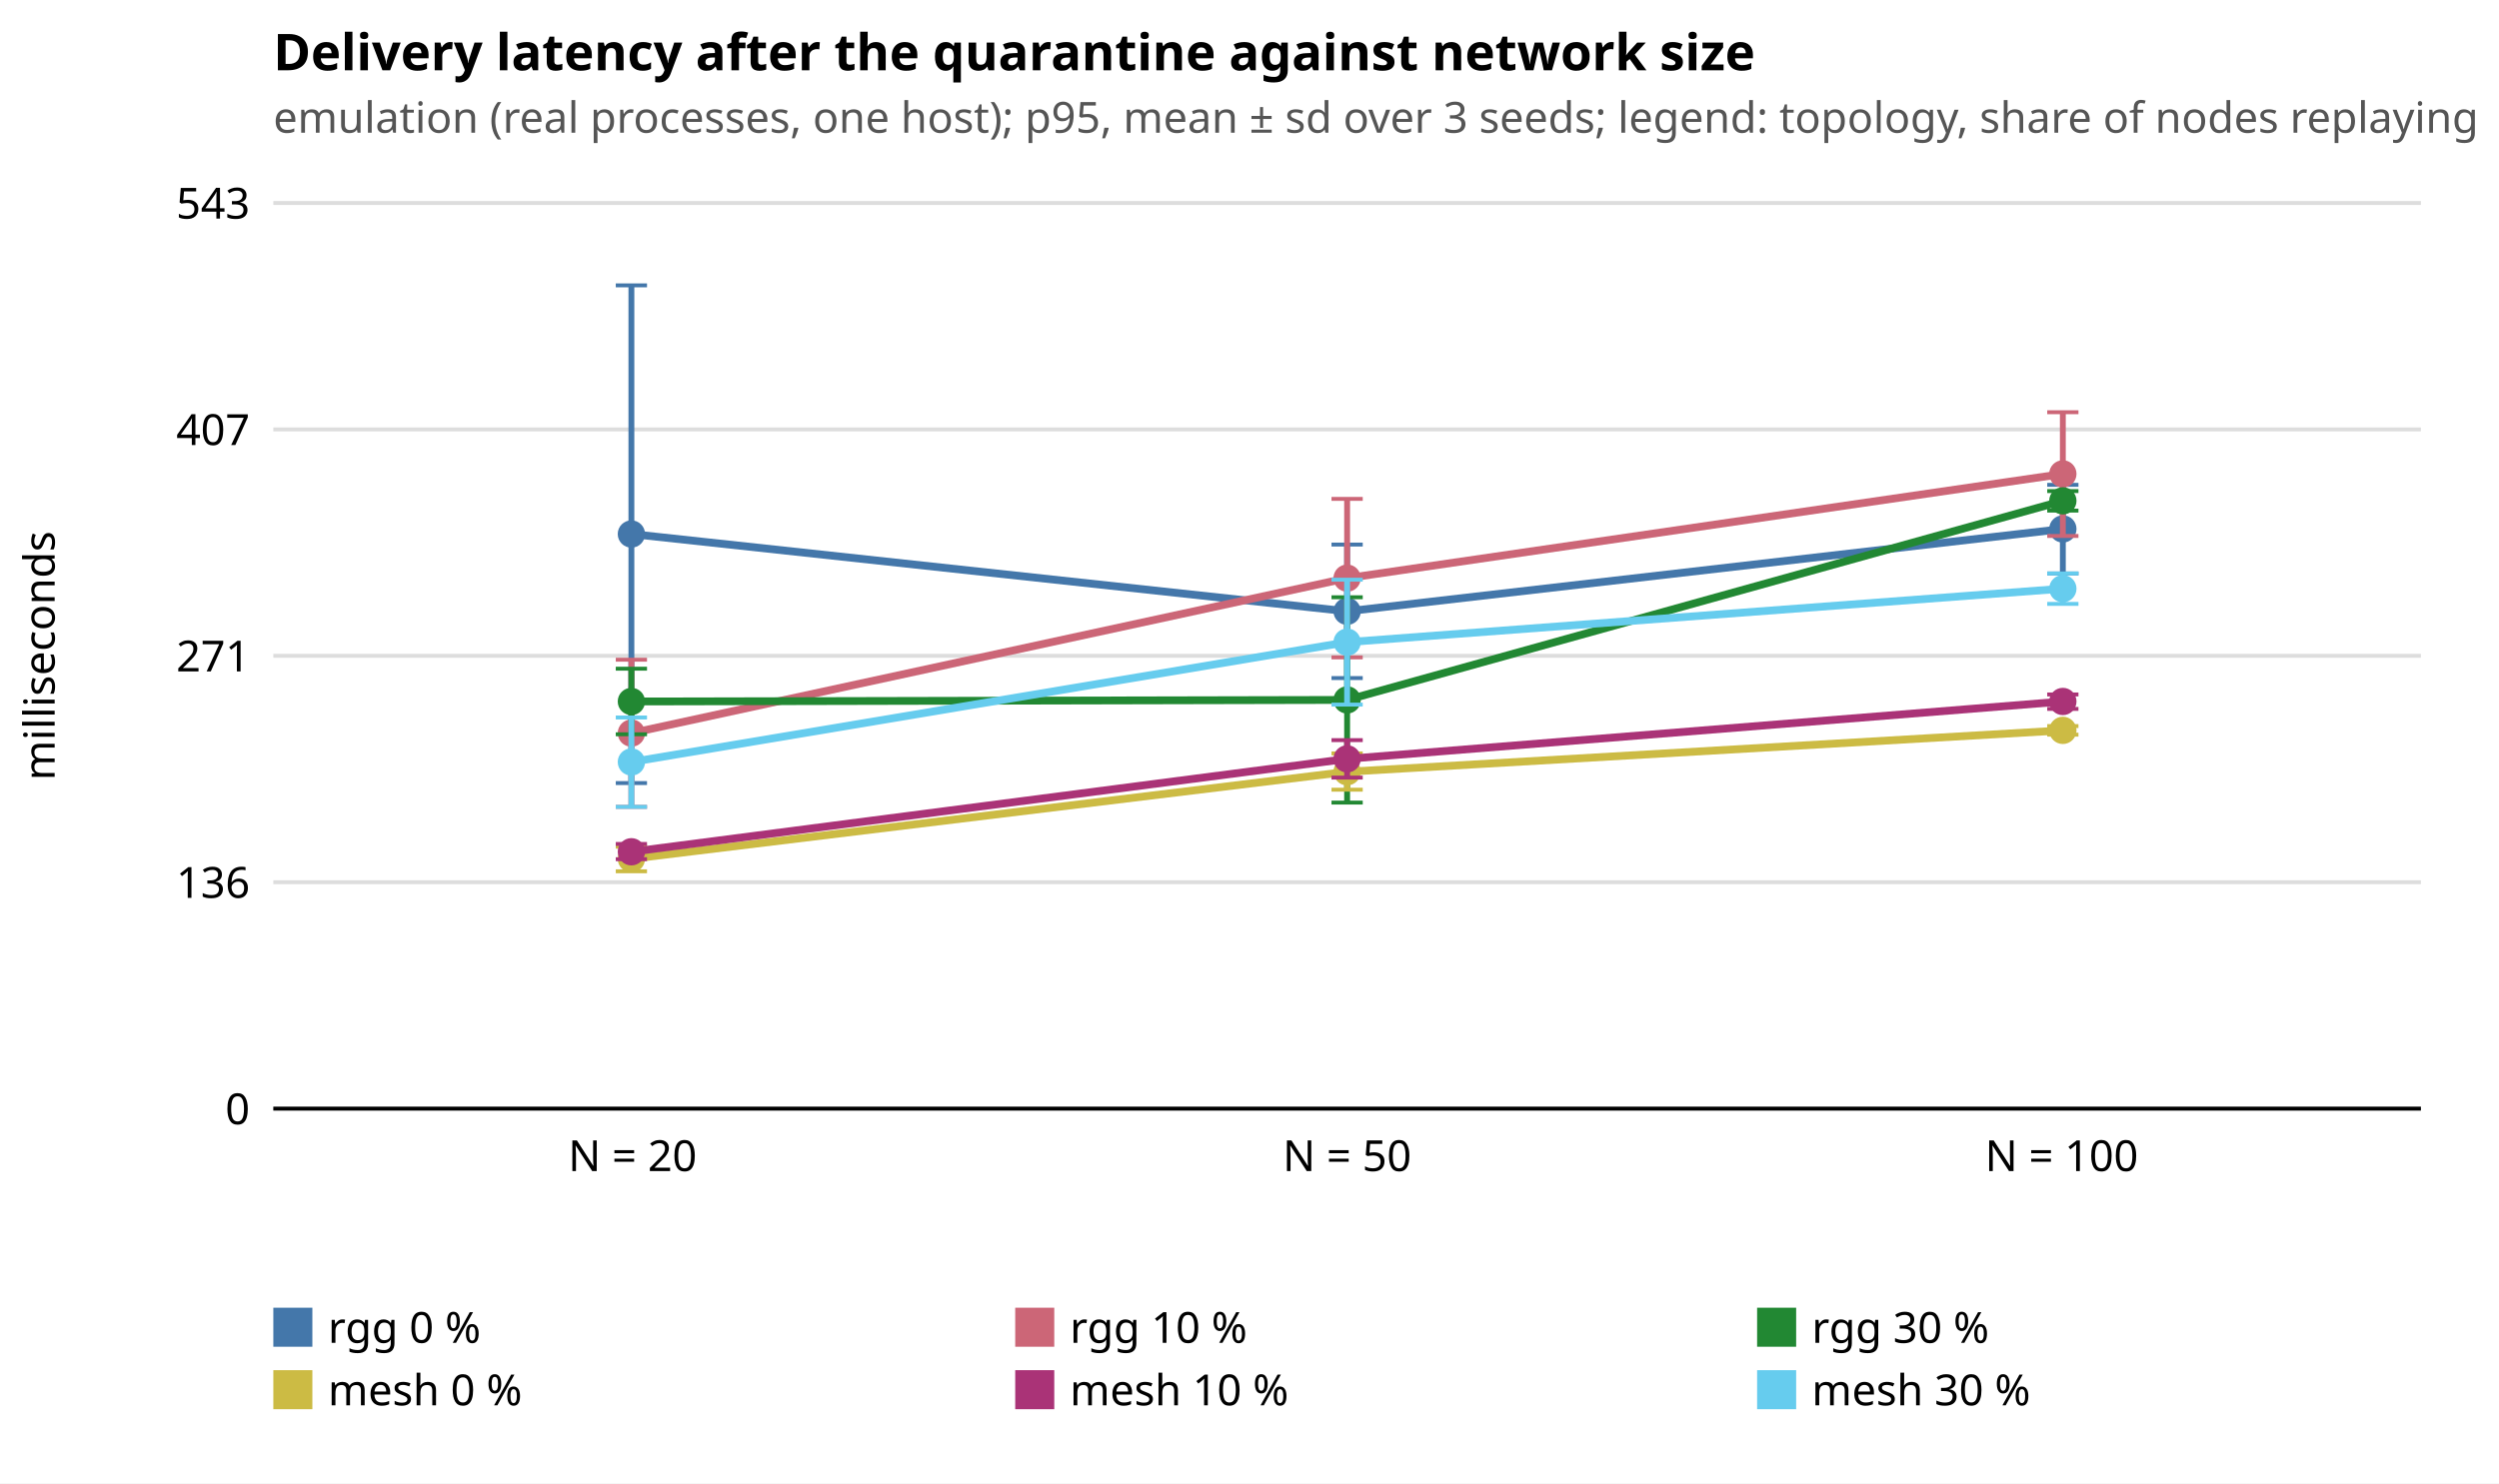
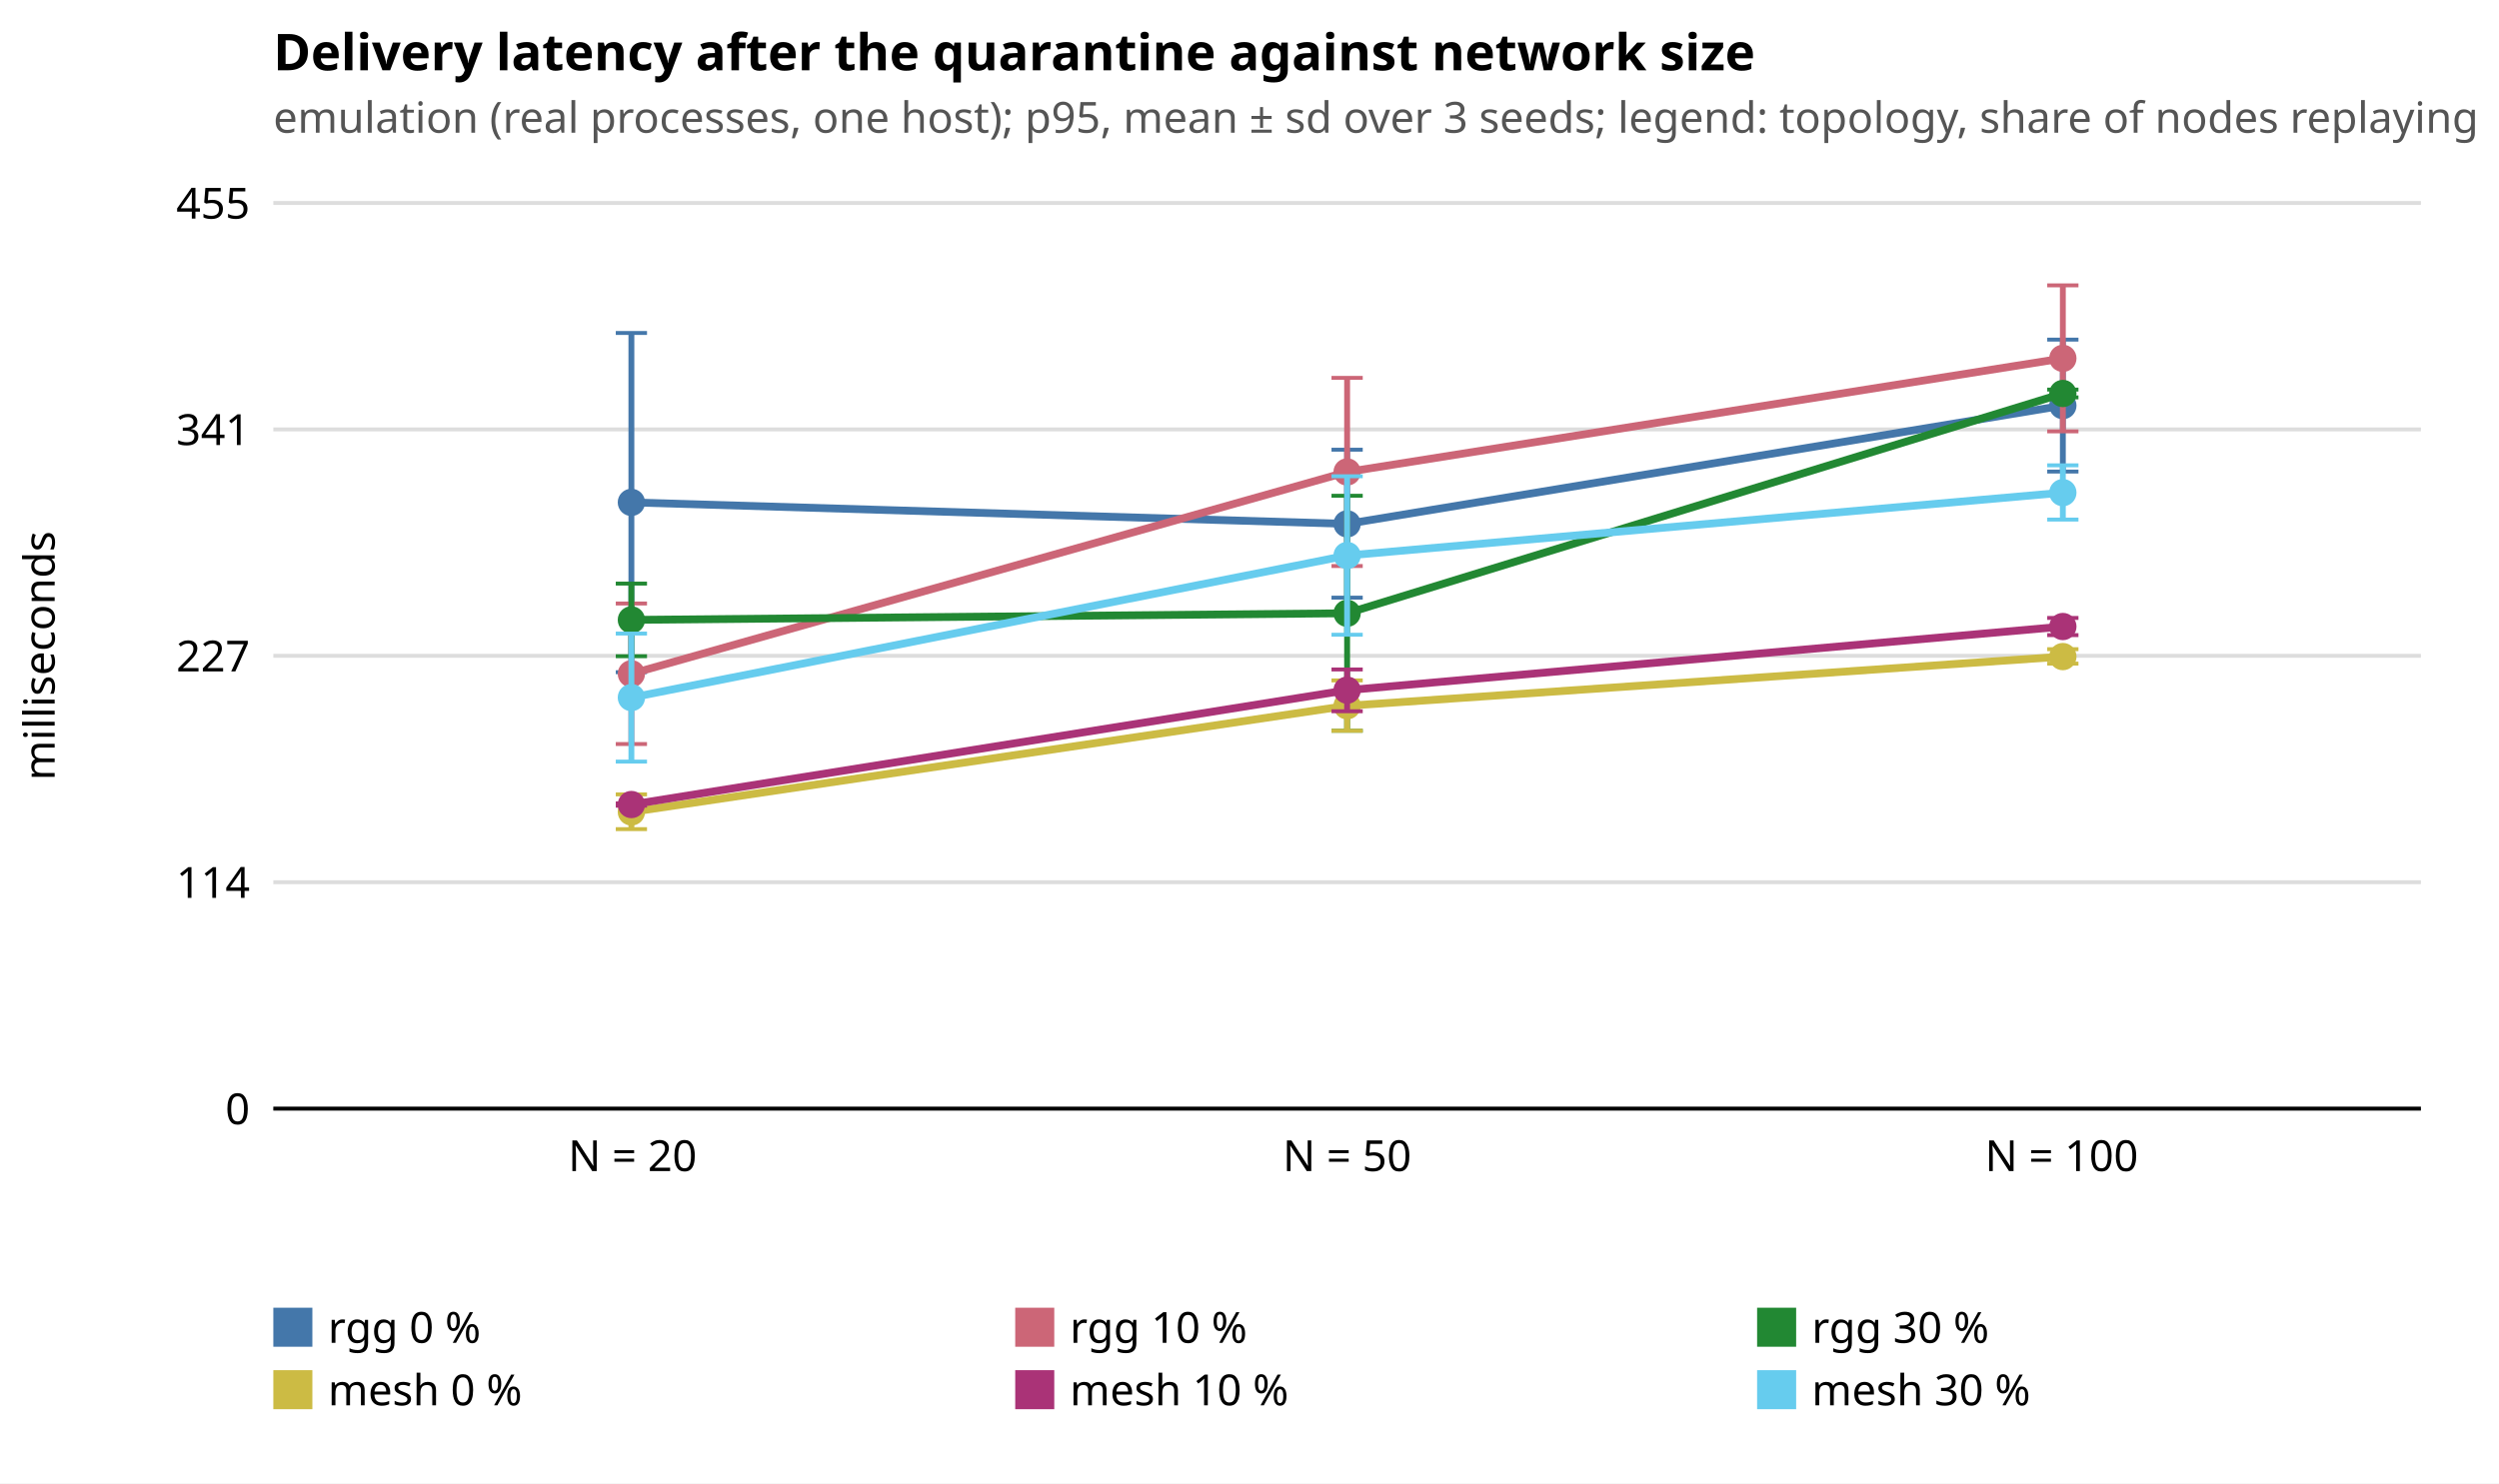
<svg xmlns="http://www.w3.org/2000/svg" viewBox="0 0 640 380" font-family="sans-serif" font-size="11">
  <rect width="640" height="380" fill="white" />
  <text x="70" y="18" font-size="13" font-weight="bold">Delivery latency after the quarantine against network size</text>
  <text x="70" y="34" fill="#555">emulation (real processes, one host); p95, mean ± sd over 3 seeds; legend: topology, share of nodes replaying</text>
  <line x1="70" y1="284" x2="620" y2="284" stroke="#ddd" />
  <text x="64" y="288" text-anchor="end">0</text>
  <line x1="70" y1="226" x2="620" y2="226" stroke="#ddd" />
-   <text x="64" y="230" text-anchor="end">136</text>
+   <text x="64" y="230" text-anchor="end">114</text>
  <line x1="70" y1="168" x2="620" y2="168" stroke="#ddd" />
-   <text x="64" y="172" text-anchor="end">271</text>
+   <text x="64" y="172" text-anchor="end">227</text>
  <line x1="70" y1="110" x2="620" y2="110" stroke="#ddd" />
-   <text x="64" y="114" text-anchor="end">407</text>
+   <text x="64" y="114" text-anchor="end">341</text>
  <line x1="70" y1="52" x2="620" y2="52" stroke="#ddd" />
-   <text x="64" y="56" text-anchor="end">543</text>
+   <text x="64" y="56" text-anchor="end">455</text>
  <text x="14" y="168" transform="rotate(-90 14 168)" text-anchor="middle">milliseconds</text>
  <text x="162" y="300" text-anchor="middle">N = 20</text>
  <text x="345" y="300" text-anchor="middle">N = 50</text>
  <text x="528" y="300" text-anchor="middle">N = 100</text>
  <line x1="70" y1="284" x2="620" y2="284" stroke="black" />
-   <polyline fill="none" stroke="#4477aa" stroke-width="2" points="161.7,136.8 345.0,156.6 528.3,135.5" />
-   <line x1="161.7" y1="200.6" x2="161.7" y2="73.1" stroke="#4477aa" stroke-width="1.5" />
-   <line x1="157.7" y1="200.6" x2="165.7" y2="200.6" stroke="#4477aa" />
-   <line x1="157.7" y1="73.1" x2="165.7" y2="73.1" stroke="#4477aa" />
-   <line x1="345.0" y1="173.7" x2="345.0" y2="139.5" stroke="#4477aa" stroke-width="1.5" />
-   <line x1="341.0" y1="173.7" x2="349.0" y2="173.7" stroke="#4477aa" />
-   <line x1="341.0" y1="139.5" x2="349.0" y2="139.5" stroke="#4477aa" />
-   <line x1="528.3" y1="146.9" x2="528.3" y2="124.2" stroke="#4477aa" stroke-width="1.5" />
-   <line x1="524.3" y1="146.9" x2="532.3" y2="146.9" stroke="#4477aa" />
-   <line x1="524.3" y1="124.2" x2="532.3" y2="124.2" stroke="#4477aa" />
-   <circle cx="161.7" cy="136.8" r="3.5" fill="#4477aa" />
-   <circle cx="345.0" cy="156.6" r="3.5" fill="#4477aa" />
-   <circle cx="528.3" cy="135.5" r="3.5" fill="#4477aa" />
+   <polyline fill="none" stroke="#4477aa" stroke-width="2" points="161.7,128.7 345.0,134.2 528.3,103.9" />
+   <line x1="161.7" y1="172.2" x2="161.7" y2="85.3" stroke="#4477aa" stroke-width="1.5" />
+   <line x1="157.7" y1="172.2" x2="165.7" y2="172.2" stroke="#4477aa" />
+   <line x1="157.7" y1="85.3" x2="165.7" y2="85.3" stroke="#4477aa" />
+   <line x1="345.0" y1="153.1" x2="345.0" y2="115.2" stroke="#4477aa" stroke-width="1.5" />
+   <line x1="341.0" y1="153.1" x2="349.0" y2="153.1" stroke="#4477aa" />
+   <line x1="341.0" y1="115.2" x2="349.0" y2="115.2" stroke="#4477aa" />
+   <line x1="528.3" y1="120.8" x2="528.3" y2="87.0" stroke="#4477aa" stroke-width="1.5" />
+   <line x1="524.3" y1="120.8" x2="532.3" y2="120.8" stroke="#4477aa" />
+   <line x1="524.3" y1="87.0" x2="532.3" y2="87.0" stroke="#4477aa" />
+   <circle cx="161.7" cy="128.7" r="3.5" fill="#4477aa" />
+   <circle cx="345.0" cy="134.2" r="3.5" fill="#4477aa" />
+   <circle cx="528.3" cy="103.9" r="3.5" fill="#4477aa" />
  <rect x="70" y="335" width="10" height="10" fill="#4477aa" />
  <text x="84" y="344">rgg 0 %</text>
-   <polyline fill="none" stroke="#cc6677" stroke-width="2" points="161.7,187.8 345.0,148.1 528.3,121.4" />
-   <line x1="161.7" y1="206.7" x2="161.7" y2="169.0" stroke="#cc6677" stroke-width="1.5" />
-   <line x1="157.7" y1="206.7" x2="165.7" y2="206.7" stroke="#cc6677" />
-   <line x1="157.7" y1="169.0" x2="165.7" y2="169.0" stroke="#cc6677" />
-   <line x1="345.0" y1="168.4" x2="345.0" y2="127.8" stroke="#cc6677" stroke-width="1.5" />
-   <line x1="341.0" y1="168.4" x2="349.0" y2="168.4" stroke="#cc6677" />
-   <line x1="341.0" y1="127.8" x2="349.0" y2="127.8" stroke="#cc6677" />
-   <line x1="528.3" y1="137.3" x2="528.3" y2="105.6" stroke="#cc6677" stroke-width="1.5" />
-   <line x1="524.3" y1="137.3" x2="532.3" y2="137.3" stroke="#cc6677" />
-   <line x1="524.3" y1="105.6" x2="532.3" y2="105.6" stroke="#cc6677" />
-   <circle cx="161.7" cy="187.8" r="3.5" fill="#cc6677" />
-   <circle cx="345.0" cy="148.1" r="3.5" fill="#cc6677" />
-   <circle cx="528.3" cy="121.4" r="3.5" fill="#cc6677" />
+   <polyline fill="none" stroke="#cc6677" stroke-width="2" points="161.7,172.6 345.0,120.9 528.3,91.8" />
+   <line x1="161.7" y1="190.6" x2="161.7" y2="154.6" stroke="#cc6677" stroke-width="1.5" />
+   <line x1="157.7" y1="190.6" x2="165.7" y2="190.6" stroke="#cc6677" />
+   <line x1="157.7" y1="154.6" x2="165.7" y2="154.6" stroke="#cc6677" />
+   <line x1="345.0" y1="145.0" x2="345.0" y2="96.8" stroke="#cc6677" stroke-width="1.5" />
+   <line x1="341.0" y1="145.0" x2="349.0" y2="145.0" stroke="#cc6677" />
+   <line x1="341.0" y1="96.8" x2="349.0" y2="96.8" stroke="#cc6677" />
+   <line x1="528.3" y1="110.5" x2="528.3" y2="73.1" stroke="#cc6677" stroke-width="1.5" />
+   <line x1="524.3" y1="110.5" x2="532.3" y2="110.5" stroke="#cc6677" />
+   <line x1="524.3" y1="73.1" x2="532.3" y2="73.1" stroke="#cc6677" />
+   <circle cx="161.7" cy="172.6" r="3.5" fill="#cc6677" />
+   <circle cx="345.0" cy="120.9" r="3.5" fill="#cc6677" />
+   <circle cx="528.3" cy="91.8" r="3.5" fill="#cc6677" />
  <rect x="260" y="335" width="10" height="10" fill="#cc6677" />
  <text x="274" y="344">rgg 10 %</text>
-   <polyline fill="none" stroke="#228833" stroke-width="2" points="161.7,179.7 345.0,179.3 528.3,128.3" />
-   <line x1="161.7" y1="188.1" x2="161.7" y2="171.3" stroke="#228833" stroke-width="1.5" />
-   <line x1="157.7" y1="188.1" x2="165.7" y2="188.1" stroke="#228833" />
-   <line x1="157.7" y1="171.3" x2="165.7" y2="171.3" stroke="#228833" />
-   <line x1="345.0" y1="205.6" x2="345.0" y2="153.0" stroke="#228833" stroke-width="1.5" />
-   <line x1="341.0" y1="205.6" x2="349.0" y2="205.6" stroke="#228833" />
-   <line x1="341.0" y1="153.0" x2="349.0" y2="153.0" stroke="#228833" />
-   <line x1="528.3" y1="130.8" x2="528.3" y2="125.8" stroke="#228833" stroke-width="1.5" />
-   <line x1="524.3" y1="130.8" x2="532.3" y2="130.8" stroke="#228833" />
-   <line x1="524.3" y1="125.8" x2="532.3" y2="125.8" stroke="#228833" />
-   <circle cx="161.7" cy="179.7" r="3.5" fill="#228833" />
-   <circle cx="345.0" cy="179.3" r="3.5" fill="#228833" />
-   <circle cx="528.3" cy="128.3" r="3.5" fill="#228833" />
+   <polyline fill="none" stroke="#228833" stroke-width="2" points="161.7,158.8 345.0,157.1 528.3,100.8" />
+   <line x1="161.7" y1="168.1" x2="161.7" y2="149.5" stroke="#228833" stroke-width="1.5" />
+   <line x1="157.7" y1="168.1" x2="165.7" y2="168.1" stroke="#228833" />
+   <line x1="157.7" y1="149.5" x2="165.7" y2="149.5" stroke="#228833" />
+   <line x1="345.0" y1="187.2" x2="345.0" y2="127.0" stroke="#228833" stroke-width="1.5" />
+   <line x1="341.0" y1="187.2" x2="349.0" y2="187.2" stroke="#228833" />
+   <line x1="341.0" y1="127.0" x2="349.0" y2="127.0" stroke="#228833" />
+   <line x1="528.3" y1="101.8" x2="528.3" y2="99.8" stroke="#228833" stroke-width="1.5" />
+   <line x1="524.3" y1="101.8" x2="532.3" y2="101.8" stroke="#228833" />
+   <line x1="524.3" y1="99.8" x2="532.3" y2="99.8" stroke="#228833" />
+   <circle cx="161.7" cy="158.8" r="3.5" fill="#228833" />
+   <circle cx="345.0" cy="157.1" r="3.5" fill="#228833" />
+   <circle cx="528.3" cy="100.8" r="3.5" fill="#228833" />
  <rect x="450" y="335" width="10" height="10" fill="#228833" />
  <text x="464" y="344">rgg 30 %</text>
-   <polyline fill="none" stroke="#ccbb44" stroke-width="2" points="161.7,220.0 345.0,197.7 528.3,187.1" />
-   <line x1="161.7" y1="223.2" x2="161.7" y2="216.9" stroke="#ccbb44" stroke-width="1.5" />
-   <line x1="157.7" y1="223.2" x2="165.7" y2="223.2" stroke="#ccbb44" />
-   <line x1="157.7" y1="216.9" x2="165.7" y2="216.9" stroke="#ccbb44" />
-   <line x1="345.0" y1="202.3" x2="345.0" y2="193.0" stroke="#ccbb44" stroke-width="1.5" />
-   <line x1="341.0" y1="202.3" x2="349.0" y2="202.3" stroke="#ccbb44" />
-   <line x1="341.0" y1="193.0" x2="349.0" y2="193.0" stroke="#ccbb44" />
-   <line x1="528.3" y1="188.2" x2="528.3" y2="186.0" stroke="#ccbb44" stroke-width="1.5" />
-   <line x1="524.3" y1="188.2" x2="532.3" y2="188.2" stroke="#ccbb44" />
-   <line x1="524.3" y1="186.0" x2="532.3" y2="186.0" stroke="#ccbb44" />
-   <circle cx="161.7" cy="220.0" r="3.5" fill="#ccbb44" />
-   <circle cx="345.0" cy="197.7" r="3.5" fill="#ccbb44" />
-   <circle cx="528.3" cy="187.1" r="3.5" fill="#ccbb44" />
+   <polyline fill="none" stroke="#ccbb44" stroke-width="2" points="161.7,208.0 345.0,180.8 528.3,168.2" />
+   <line x1="161.7" y1="212.4" x2="161.7" y2="203.5" stroke="#ccbb44" stroke-width="1.5" />
+   <line x1="157.7" y1="212.4" x2="165.7" y2="212.4" stroke="#ccbb44" />
+   <line x1="157.7" y1="203.5" x2="165.7" y2="203.5" stroke="#ccbb44" />
+   <line x1="345.0" y1="187.2" x2="345.0" y2="174.3" stroke="#ccbb44" stroke-width="1.5" />
+   <line x1="341.0" y1="187.2" x2="349.0" y2="187.2" stroke="#ccbb44" />
+   <line x1="341.0" y1="174.3" x2="349.0" y2="174.3" stroke="#ccbb44" />
+   <line x1="528.3" y1="170.0" x2="528.3" y2="166.3" stroke="#ccbb44" stroke-width="1.5" />
+   <line x1="524.3" y1="170.0" x2="532.3" y2="170.0" stroke="#ccbb44" />
+   <line x1="524.3" y1="166.3" x2="532.3" y2="166.3" stroke="#ccbb44" />
+   <circle cx="161.7" cy="208.0" r="3.5" fill="#ccbb44" />
+   <circle cx="345.0" cy="180.8" r="3.5" fill="#ccbb44" />
+   <circle cx="528.3" cy="168.2" r="3.5" fill="#ccbb44" />
  <rect x="70" y="351" width="10" height="10" fill="#ccbb44" />
  <text x="84" y="360">mesh 0 %</text>
-   <polyline fill="none" stroke="#aa3377" stroke-width="2" points="161.7,218.2 345.0,194.4 528.3,179.7" />
-   <line x1="161.7" y1="220.1" x2="161.7" y2="216.2" stroke="#aa3377" stroke-width="1.5" />
-   <line x1="157.7" y1="220.1" x2="165.7" y2="220.1" stroke="#aa3377" />
-   <line x1="157.7" y1="216.2" x2="165.7" y2="216.2" stroke="#aa3377" />
-   <line x1="345.0" y1="199.2" x2="345.0" y2="189.6" stroke="#aa3377" stroke-width="1.5" />
-   <line x1="341.0" y1="199.2" x2="349.0" y2="199.2" stroke="#aa3377" />
-   <line x1="341.0" y1="189.6" x2="349.0" y2="189.6" stroke="#aa3377" />
-   <line x1="528.3" y1="181.6" x2="528.3" y2="177.9" stroke="#aa3377" stroke-width="1.5" />
-   <line x1="524.3" y1="181.6" x2="532.3" y2="181.6" stroke="#aa3377" />
-   <line x1="524.3" y1="177.9" x2="532.3" y2="177.9" stroke="#aa3377" />
-   <circle cx="161.7" cy="218.2" r="3.5" fill="#aa3377" />
-   <circle cx="345.0" cy="194.4" r="3.5" fill="#aa3377" />
-   <circle cx="528.3" cy="179.7" r="3.5" fill="#aa3377" />
+   <polyline fill="none" stroke="#aa3377" stroke-width="2" points="161.7,206.1 345.0,176.8 528.3,160.5" />
+   <line x1="161.7" y1="206.4" x2="161.7" y2="205.8" stroke="#aa3377" stroke-width="1.5" />
+   <line x1="157.7" y1="206.4" x2="165.7" y2="206.4" stroke="#aa3377" />
+   <line x1="157.7" y1="205.8" x2="165.7" y2="205.8" stroke="#aa3377" />
+   <line x1="345.0" y1="182.2" x2="345.0" y2="171.5" stroke="#aa3377" stroke-width="1.5" />
+   <line x1="341.0" y1="182.2" x2="349.0" y2="182.2" stroke="#aa3377" />
+   <line x1="341.0" y1="171.5" x2="349.0" y2="171.5" stroke="#aa3377" />
+   <line x1="528.3" y1="162.7" x2="528.3" y2="158.3" stroke="#aa3377" stroke-width="1.5" />
+   <line x1="524.3" y1="162.7" x2="532.3" y2="162.7" stroke="#aa3377" />
+   <line x1="524.3" y1="158.3" x2="532.3" y2="158.3" stroke="#aa3377" />
+   <circle cx="161.7" cy="206.1" r="3.5" fill="#aa3377" />
+   <circle cx="345.0" cy="176.8" r="3.5" fill="#aa3377" />
+   <circle cx="528.3" cy="160.5" r="3.5" fill="#aa3377" />
  <rect x="260" y="351" width="10" height="10" fill="#aa3377" />
  <text x="274" y="360">mesh 10 %</text>
-   <polyline fill="none" stroke="#66ccee" stroke-width="2" points="161.7,195.2 345.0,164.5 528.3,150.8" />
-   <line x1="161.7" y1="206.7" x2="161.7" y2="183.8" stroke="#66ccee" stroke-width="1.5" />
-   <line x1="157.7" y1="206.7" x2="165.7" y2="206.7" stroke="#66ccee" />
-   <line x1="157.7" y1="183.8" x2="165.7" y2="183.8" stroke="#66ccee" />
-   <line x1="345.0" y1="180.5" x2="345.0" y2="148.5" stroke="#66ccee" stroke-width="1.5" />
-   <line x1="341.0" y1="180.5" x2="349.0" y2="180.5" stroke="#66ccee" />
-   <line x1="341.0" y1="148.5" x2="349.0" y2="148.5" stroke="#66ccee" />
-   <line x1="528.3" y1="154.7" x2="528.3" y2="146.9" stroke="#66ccee" stroke-width="1.5" />
-   <line x1="524.3" y1="154.7" x2="532.3" y2="154.7" stroke="#66ccee" />
-   <line x1="524.3" y1="146.9" x2="532.3" y2="146.9" stroke="#66ccee" />
-   <circle cx="161.7" cy="195.2" r="3.5" fill="#66ccee" />
-   <circle cx="345.0" cy="164.5" r="3.5" fill="#66ccee" />
-   <circle cx="528.3" cy="150.8" r="3.5" fill="#66ccee" />
+   <polyline fill="none" stroke="#66ccee" stroke-width="2" points="161.7,178.7 345.0,142.3 528.3,126.2" />
+   <line x1="161.7" y1="195.1" x2="161.7" y2="162.3" stroke="#66ccee" stroke-width="1.5" />
+   <line x1="157.7" y1="195.1" x2="165.7" y2="195.1" stroke="#66ccee" />
+   <line x1="157.7" y1="162.3" x2="165.7" y2="162.3" stroke="#66ccee" />
+   <line x1="345.0" y1="162.6" x2="345.0" y2="122.0" stroke="#66ccee" stroke-width="1.5" />
+   <line x1="341.0" y1="162.6" x2="349.0" y2="162.6" stroke="#66ccee" />
+   <line x1="341.0" y1="122.0" x2="349.0" y2="122.0" stroke="#66ccee" />
+   <line x1="528.3" y1="133.1" x2="528.3" y2="119.2" stroke="#66ccee" stroke-width="1.5" />
+   <line x1="524.3" y1="133.1" x2="532.3" y2="133.1" stroke="#66ccee" />
+   <line x1="524.3" y1="119.2" x2="532.3" y2="119.2" stroke="#66ccee" />
+   <circle cx="161.7" cy="178.7" r="3.5" fill="#66ccee" />
+   <circle cx="345.0" cy="142.3" r="3.5" fill="#66ccee" />
+   <circle cx="528.3" cy="126.2" r="3.5" fill="#66ccee" />
  <rect x="450" y="351" width="10" height="10" fill="#66ccee" />
  <text x="464" y="360">mesh 30 %</text>
</svg>
